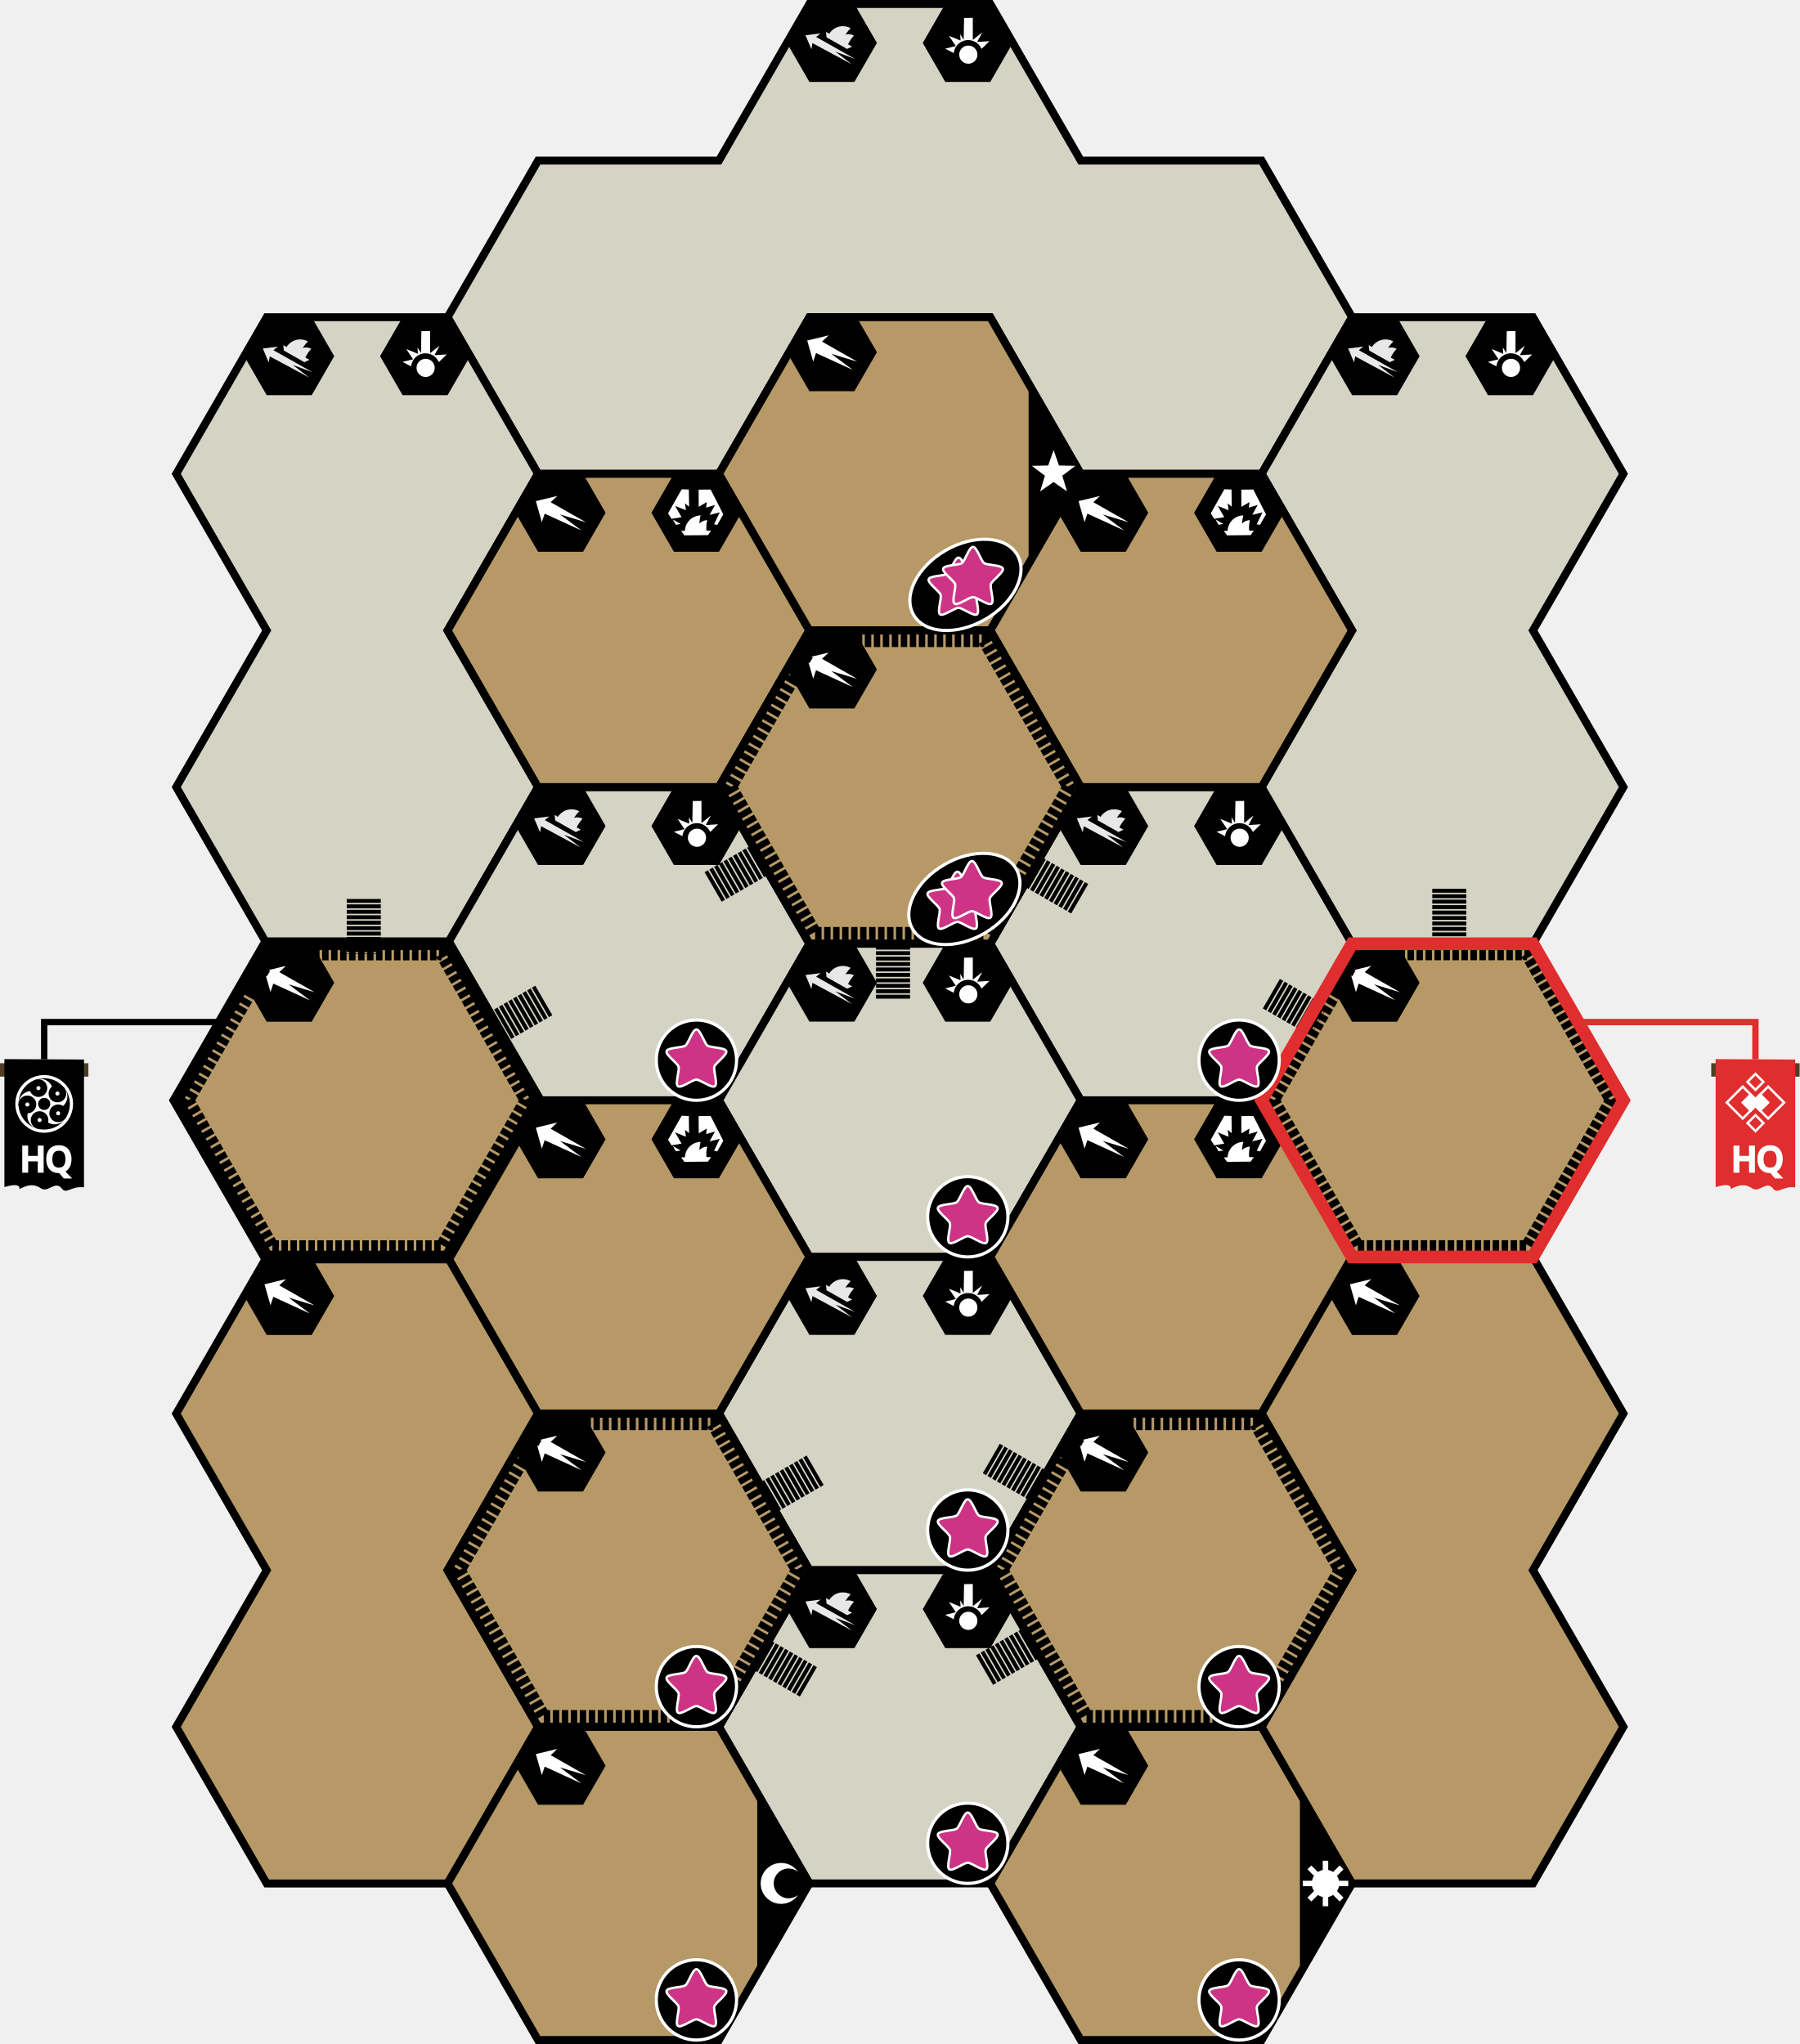
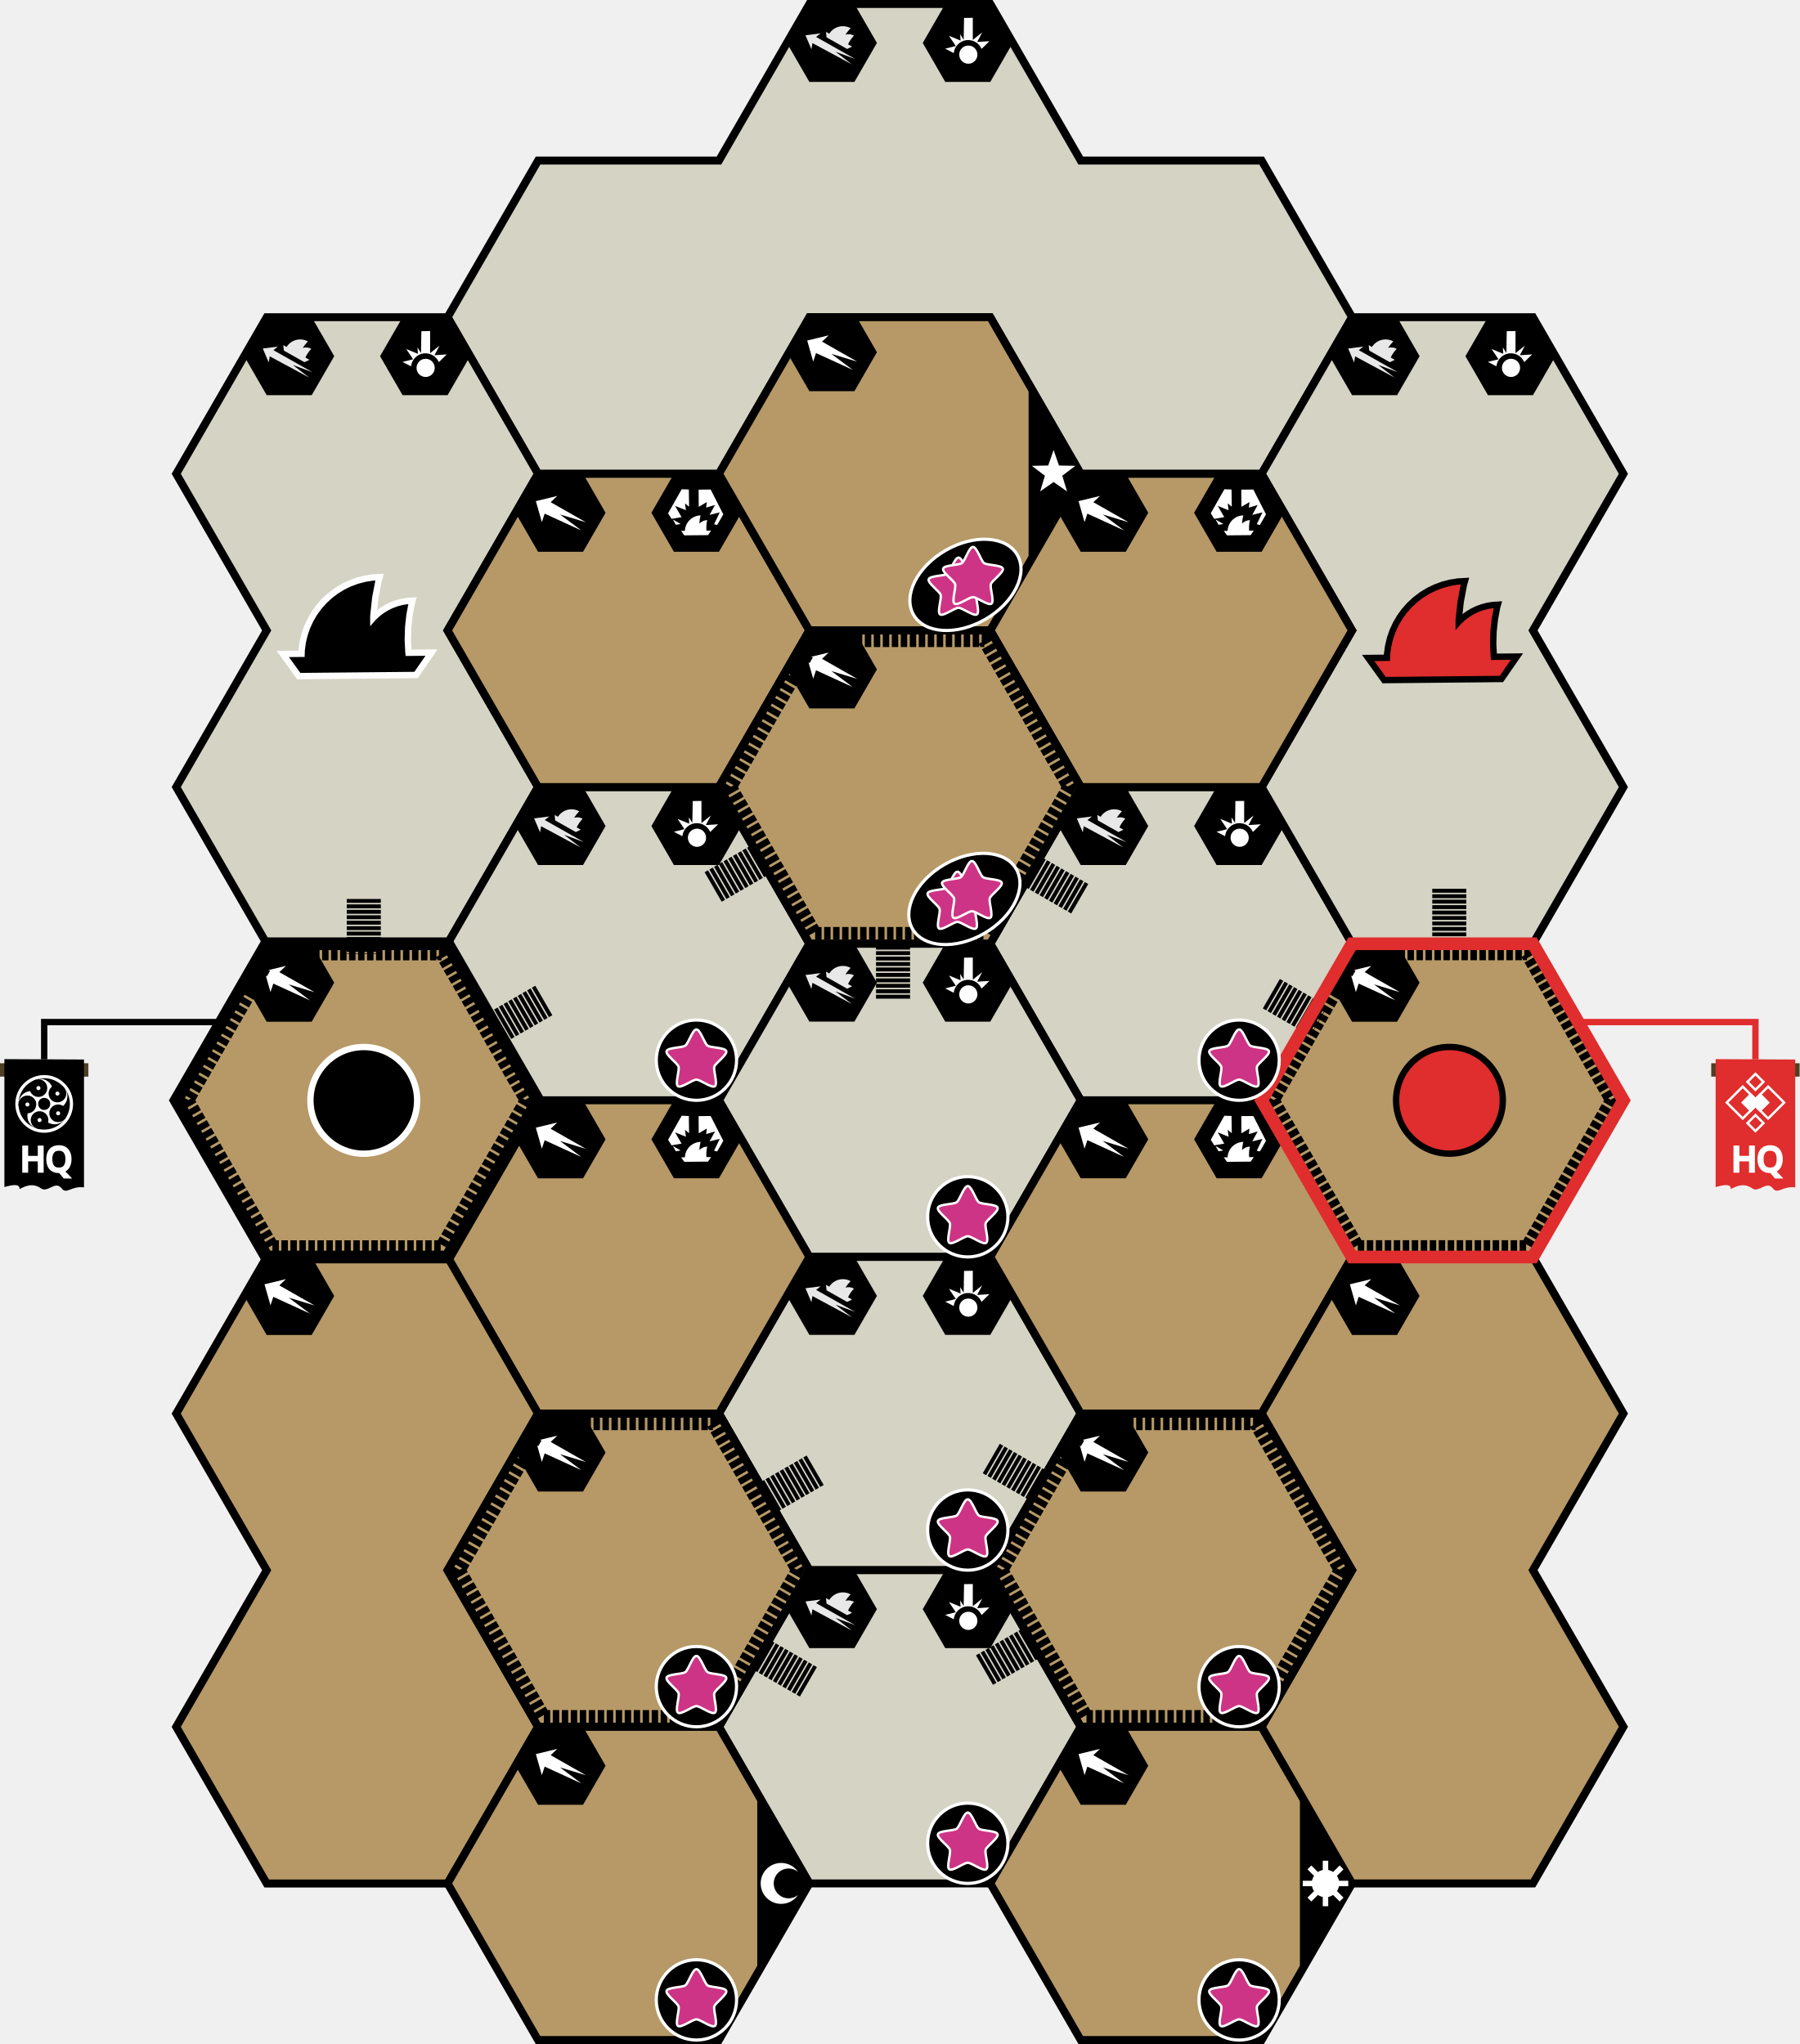
<svg xmlns="http://www.w3.org/2000/svg" xmlns:xlink="http://www.w3.org/1999/xlink" version="1.1" id="svg1" width="1133.86" height="1288.159" viewBox="0 0 1133.86 1288.159" xml:space="preserve">
  <defs id="defs1" />
  <g id="layer1" style="display:none" transform="translate(630.143,2564.096)">
    <path id="path9-2-2" style="fill:#b69966;fill-opacity:1;fill-rule:evenodd;stroke:#000000;stroke-width:5;stroke-linecap:butt;stroke-linejoin:miter;stroke-dasharray:none;stroke-opacity:1" d="m 774.528,-699.355 h 113.974 z m -0.012,0.044 -56.987,98.705 56.987,98.705 -56.987,98.705 56.987,98.705 h 113.974 l 56.987,-98.705 -56.987,-98.705 56.987,-98.705 -56.987,-98.705 z" />
    <path style="display:inline;fill:#b69966;fill-opacity:1;fill-rule:evenodd;stroke:#000000;stroke-width:5;stroke-linecap:butt;stroke-linejoin:miter;stroke-dasharray:none;stroke-opacity:1" id="path9-5" d="m 717.529,-403.197 -113.974,-10e-6 -56.987,-98.705 56.987,-98.704 h 113.974 l 56.987,98.704 z" />
    <path id="path9" style="fill:#d5d3c4;fill-opacity:1;fill-rule:evenodd;stroke:#000000;stroke-width:5;stroke-linecap:butt;stroke-linejoin:miter;stroke-dasharray:none;stroke-opacity:1" d="m 603.555,-205.788 113.974,1.5e-4 56.987,98.704 113.974,1.7e-4 56.987,-98.705 113.974,1.6e-4 56.987,-98.705 -56.987,-98.704 -113.974,2.5e-4 -56.987,98.704 -113.974,2.5e-4 -56.987,-98.704 -113.974,-1.8e-4 -56.987,98.705 z m 170.917,98.716 -56.987,-98.704 z" />
    <path id="path9-2" style="fill:#d5d3c4;fill-opacity:1;fill-rule:evenodd;stroke:#000000;stroke-width:5;stroke-linecap:butt;stroke-linejoin:miter;stroke-dasharray:none;stroke-opacity:1" d="m 945.49,-798.06 h 113.974 z m -0.012,0.044 -56.987,98.705 56.987,98.705 -56.987,98.705 56.987,98.705 h 113.974 l 56.987,-98.705 -56.987,-98.705 56.987,-98.705 -56.987,-98.705 z" />
    <path style="display:inline;fill:#d5d3c4;fill-opacity:1;fill-rule:evenodd;stroke:#000000;stroke-width:5;stroke-linecap:butt;stroke-linejoin:miter;stroke-dasharray:none;stroke-opacity:1" id="path9-5-0" d="m 888.491,-699.311 -113.974,-10e-6 -56.987,-98.705 56.987,-98.705 h 113.974 l 56.987,98.705 z" />
    <path style="display:inline;fill:none;fill-opacity:1;fill-rule:evenodd;stroke:#000000;stroke-width:8;stroke-linecap:butt;stroke-linejoin:miter;stroke-dasharray:none;stroke-opacity:1" id="path9-5-0-3" d="m 717.529,-600.606 -113.974,-10e-6 -56.987,-98.705 56.987,-98.705 h 113.974 l 56.987,98.705 z" />
    <path style="display:inline;fill:none;fill-opacity:1;fill-rule:evenodd;stroke:#e02d2d;stroke-width:8;stroke-linecap:butt;stroke-linejoin:miter;stroke-dasharray:none;stroke-opacity:1" id="path9-5-0-3-6" d="m 1059.464,-798.06 -113.974,-10e-6 -56.987,-98.705 56.987,-98.705 h 113.974 l 56.987,98.705 z" />
    <g id="g46" transform="translate(-641.037,-197.5312)">
      <path style="display:inline;fill:none;fill-opacity:1;fill-rule:evenodd;stroke:#000000;stroke-width:5;stroke-linecap:butt;stroke-linejoin:miter;stroke-dasharray:none;stroke-opacity:1" id="path9-5-0-2" d="m 1358.566,-205.666 -113.974,-1e-5 -56.987,-98.705 56.987,-98.705 h 113.974 l 56.987,98.705 z" />
      <path style="display:inline;fill:none;fill-opacity:1;fill-rule:evenodd;stroke:#000000;stroke-width:8.092;stroke-linecap:butt;stroke-linejoin:miter;stroke-dasharray:4.046, 1.618;stroke-dashoffset:0;stroke-opacity:1" id="path9-5-0-1" d="m 1354.931,-212.154 -106.545,-10e-6 -53.272,-92.26 53.272,-92.26 h 106.545 l 53.272,92.26 z" />
    </g>
    <g id="g1-9" transform="matrix(0.25,0,0,0.25,413.4502,-482.3132)" style="display:inline">
      <path style="fill:#000000;fill-opacity:1;fill-rule:evenodd;stroke:none;stroke-width:4;stroke-linecap:butt;stroke-linejoin:miter;stroke-dasharray:none;stroke-opacity:1" id="path6-3-5" d="M 63.456,37.504 16.044,119.624 h -94.823 l -47.412,-82.119 47.412,-82.119 h 94.823 z" transform="matrix(1.196568,0,0,1.196568,344.1036,271.5875)" />
      <path style="fill:#ffffff;fill-opacity:1;fill-rule:evenodd;stroke:none;stroke-width:4" d="m 254.122,272.017 92.457,42.338 7.094,-21.512 15.104,53.094 -54.01,13.045 16.706,-15.791 -88.795,-50.577 65.223,19.681 z" id="path1-1" />
    </g>
    <g id="g1-0" transform="matrix(0.25,0,0,0.25,343.7592,-539.894)" style="display:inline">
      <path style="fill:#000000;fill-opacity:1;fill-rule:evenodd;stroke:none;stroke-width:4;stroke-linecap:butt;stroke-linejoin:miter;stroke-dasharray:none;stroke-opacity:1" id="path6-3-5-9" d="M 63.456,37.504 16.044,119.624 h -94.823 l -47.412,-82.119 47.412,-82.119 h 94.823 z" transform="matrix(1.196568,0,0,1.196568,793.061,403.6494)" />
      <path d="m 784.478,405.098 0.083,-2.087 0.093,-9.4e-4 9.452,-0.09 -8.116,-11.247 -59.572,0.568 -7.9,11.399 10.612,-0.101 1.114,-0.011 0.042,0.328 0.302,6.29 -0.182,6.291 -0.586,5.433 -0.081,0.753 -0.407,2.146 -0.727,3.837 -0.388,1.385 0.447,-0.026 0.717,-0.042 0.485,-0.028 0.844,-0.049 0.064,-0.01 2.68,-0.424 2.692,-0.698 2.61,-0.962 2.502,-1.214 2.375,-1.451 2.218,-1.68 1.844,-1.703 0.198,-0.183 0.2,-0.225 -0.012,0.405 -0.027,0.915 -0.773,7.211 -0.175,1.631 -1.623,8.546 -0.554,1.981 0.641,-0.037 1.709,-0.099 1.215,-0.071 0.09,-0.014 3.834,-0.609 3.846,-1.001 0.106,-0.039 3.623,-1.335 0.433,-0.21 3.141,-1.525 3.39,-2.073 3.171,-2.4 2.919,-2.696 2.64,-2.97 2.335,-3.212 2.012,-3.428 1.666,-3.61 1.302,-3.754 0.927,-3.864 z" fill="#800080" stroke="#ff0000" stroke-width="0.001mm" id="path1-7-5-3" style="fill:#ffffff;fill-opacity:1;stroke:none;stroke-width:4;stroke-linecap:butt;stroke-linejoin:miter;stroke-dasharray:none;stroke-opacity:1" />
      <path style="fill:#ffffff;fill-opacity:1;fill-rule:evenodd;stroke:none;stroke-width:4;stroke-linecap:butt;stroke-linejoin:miter;stroke-dasharray:none;stroke-opacity:1" d="m 703.08,417.985 7.993,1.665 -14.321,29.975 25.645,-6.328 -13.655,24.979 22.315,-6.661 -1.665,13.988 20.316,-11.99 0.333,43.297 -30.308,0.333 -31.973,-62.614 z" id="path7" />
      <path style="fill:#ffffff;fill-opacity:1;fill-rule:evenodd;stroke:none;stroke-width:4;stroke-linecap:butt;stroke-linejoin:miter;stroke-dasharray:none;stroke-opacity:1" d="m 774.687,507.243 17.985,0.666 34.305,-60.616 -8.659,-13.988 -25.312,4.33 16.32,28.31 -27.311,-10.991 2.331,17.319 -10.325,-8.326 z" id="path8" />
      <path style="fill:#ffffff;fill-opacity:1;fill-rule:evenodd;stroke:none;stroke-width:4;stroke-linecap:butt;stroke-linejoin:miter;stroke-dasharray:none;stroke-opacity:1" d="m 795.336,420.316 19.65,11.324 -7.66,-13.322 z" id="path9-4" />
    </g>
    <g id="g1-5" transform="matrix(0.25,0,0,0.25,429.7982,-391.8676)" style="display:inline">
      <path style="fill:#000000;fill-opacity:1;fill-rule:evenodd;stroke:none;stroke-width:4;stroke-linecap:butt;stroke-linejoin:miter;stroke-dasharray:none;stroke-opacity:1" id="path6-3" d="M 63.456,37.504 16.044,119.624 h -94.823 l -47.412,-82.119 47.412,-82.119 h 94.823 z" transform="matrix(1.196568,0,0,1.196568,448.9049,8.066416)" />
      <g id="g1-6" transform="translate(337.185,-9.205316)" style="fill:#e8e8e8;fill-opacity:1;stroke:none">
        <path style="fill:#e8e8e8;fill-opacity:1;fill-rule:evenodd;stroke:none;stroke-width:4;stroke-linejoin:miter" d="M 102.661,86.303 140.735,81.508 125.787,46.254 123.249,61.766 23.691,8.179 65.15,40.049 15.512,21.717 113.942,77.277 Z" id="path1-2" />
        <path d="m 79.661,87.168 1.116,-1.766 0.081,0.046 8.231,4.648 -1.405,-13.798 -51.875,-29.294 -12.541,5.922 9.241,5.219 0.97,0.548 -0.128,0.305 -2.884,5.599 -3.303,5.357 -3.224,4.413 -0.447,0.611 -1.425,1.655 -2.548,2.959 -1.028,1.005 0.4,0.201 0.642,0.322 0.435,0.218 0.756,0.379 0.06,0.024 2.533,0.972 2.681,0.741 2.742,0.472 2.774,0.199 2.782,-0.069 2.761,-0.346 2.448,-0.553 0.263,-0.06 0.286,-0.095 -0.213,0.345 -0.481,0.779 -4.275,5.859 -0.967,1.325 -5.679,6.59 -1.471,1.439 0.574,0.288 1.53,0.768 1.088,0.546 0.086,0.033 3.625,1.39 3.831,1.056 0.111,0.019 3.805,0.656 0.48,0.035 3.483,0.25 3.972,-0.101 3.946,-0.493 3.876,-0.876 3.771,-1.252 3.629,-1.614 3.457,-1.963 3.248,-2.293 3.005,-2.6 2.735,-2.883 z" fill="#800080" stroke="#ff0000" stroke-width="0.001mm" id="path1-7-5" style="fill:#e8e8e8;fill-opacity:1;stroke:none;stroke-width:4;stroke-linecap:butt;stroke-linejoin:miter;stroke-dasharray:none;stroke-opacity:1" />
      </g>
    </g>
    <g id="g1-7" transform="matrix(0.25,0,0,0.25,556.2668,-416.4942)" style="display:inline">
      <path style="fill:#000000;fill-opacity:1;fill-rule:evenodd;stroke:none;stroke-width:4;stroke-linecap:butt;stroke-linejoin:miter;stroke-dasharray:none;stroke-opacity:1" id="path6" d="M 63.456,37.504 16.044,119.624 h -94.823 l -47.412,-82.119 47.412,-82.119 h 94.823 z" transform="matrix(1.196568,0,0,1.196568,113.2238,8.31149)" />
      <circle style="fill:#ffffff;fill-opacity:1;fill-rule:evenodd;stroke:none;stroke-width:4;stroke-linecap:butt;stroke-linejoin:miter;stroke-dasharray:none;stroke-opacity:1" id="path1" cx="74.302" cy="23.713" r="22.923" />
      <path style="fill:#000000;fill-opacity:0;fill-rule:evenodd;stroke:none;stroke-width:4;stroke-linecap:butt;stroke-linejoin:miter;stroke-dasharray:none;stroke-opacity:1" d="m 37.544,24.881 -16.624,5.592 18.589,3.778 z" id="path2" />
      <path d="M 110.957,27.752 A 36.509,36.509 0 0 1 74.646,60.447 36.509,36.509 0 0 1 41.32,38.846 L 40,39.057 21.104,57.639 C 51.97,55.434 51.969,55.75 51.969,55.75 L 39.371,79.688 62.994,60.789 v 55.748 l 22.047,-0.314 0.945,-55.119 8.818,14.174 -0.945,-16.064 29.293,11.969 -17.324,-25.826 26.773,-6.615 -21.418,-11.023 z" style="fill:#fefefe;fill-opacity:1;fill-rule:evenodd;stroke:none;stroke-width:4" id="path5" />
    </g>
    <path style="fill:#000000;fill-opacity:1;fill-rule:evenodd;stroke:#000000;stroke-width:21.447;stroke-linecap:butt;stroke-linejoin:bevel;stroke-miterlimit:4;stroke-dasharray:2.145, 1.287;stroke-dashoffset:2.145;stroke-opacity:1;paint-order:normal" d="m 664.819,-403.197 2e-5,35.123 z" id="path49" />
    <g id="g55" transform="translate(132.6128,-140.1682)">
      <rect style="display:inline;fill:#503e24;fill-opacity:1;fill-rule:evenodd;stroke:none;stroke-width:4.025;stroke-linecap:butt;stroke-linejoin:bevel;stroke-miterlimit:4;stroke-dasharray:0.403, 0.242;stroke-dashoffset:0.403;stroke-opacity:1;paint-order:normal" id="rect51" width="55.691" height="8.444" x="1227.108" y="-888.614" />
      <g id="g54" transform="translate(44.49233,20.24115)">
        <path style="fill:#e02d2d;fill-opacity:1;fill-rule:evenodd;stroke:none;stroke-width:4.032;stroke-linecap:butt;stroke-linejoin:bevel;stroke-miterlimit:4;stroke-dasharray:0.403, 0.242;stroke-dashoffset:0.403;stroke-opacity:1;paint-order:normal" d="m 1185.383,-911.44 50.155,0.236 v 80.588 c -8.116,-1.069 -10.918,4.697 -14.074,0.635 -4.034,-5.192 -8.676,2.959 -12.957,0.02 -5.241,-3.599 -9.523,-1.697 -13.583,0.405 0.297,-3.809 -5.279,-2.435 -9.542,-1.296 z" id="path53" />
        <g id="g53" transform="matrix(0.2306585,0.2306585,-0.2306585,0.2306585,708.8072,-989.6427)" style="stroke-width:4.598;stroke-dasharray:none">
          <rect style="display:inline;fill:none;fill-opacity:1;fill-rule:evenodd;stroke:#ffffff;stroke-width:4.598;stroke-linecap:butt;stroke-linejoin:miter;stroke-miterlimit:4;stroke-dasharray:none;stroke-dashoffset:0.1;stroke-opacity:1;paint-order:normal" id="rect53-9" width="43.611" height="43.611" x="1311.819" y="-897.765" />
          <rect style="display:inline;fill:none;fill-opacity:1;fill-rule:evenodd;stroke:#ffffff;stroke-width:4.598;stroke-linecap:butt;stroke-linejoin:miter;stroke-miterlimit:4;stroke-dasharray:none;stroke-dashoffset:0.1;stroke-opacity:1;paint-order:normal" id="rect53-9-0" width="43.611" height="43.611" x="1277.111" y="-863.057" />
          <rect style="display:inline;fill:none;fill-opacity:1;fill-rule:evenodd;stroke:#ffffff;stroke-width:4.598;stroke-linecap:butt;stroke-linejoin:miter;stroke-miterlimit:4;stroke-dasharray:none;stroke-dashoffset:0.1;stroke-opacity:1;paint-order:normal" id="rect53-9-0-7" width="21.805" height="21.805" x="1333.526" y="-841.474" />
          <rect style="display:inline;fill:none;fill-opacity:1;fill-rule:evenodd;stroke:#ffffff;stroke-width:4.598;stroke-linecap:butt;stroke-linejoin:miter;stroke-miterlimit:4;stroke-dasharray:none;stroke-dashoffset:0.1;stroke-opacity:1;paint-order:normal" id="rect53-9-0-7-5" width="21.805" height="21.805" x="1277.111" y="-897.765" />
          <rect style="display:inline;fill:#ffffff;fill-opacity:1;fill-rule:evenodd;stroke:#ffffff;stroke-width:4.598;stroke-linecap:butt;stroke-linejoin:miter;stroke-miterlimit:4;stroke-dasharray:none;stroke-dashoffset:0.1;stroke-opacity:1;paint-order:normal" id="rect53-9-0-4" width="21.805" height="21.805" x="1298.917" y="-863.057" />
          <rect style="display:inline;fill:#ffffff;fill-opacity:1;fill-rule:evenodd;stroke:#ffffff;stroke-width:4.598;stroke-linecap:butt;stroke-linejoin:miter;stroke-miterlimit:4;stroke-dasharray:none;stroke-dashoffset:0.1;stroke-opacity:1;paint-order:normal" id="rect53-9-0-4-4" width="21.805" height="21.805" x="1311.819" y="-875.959" />
        </g>
        <text xml:space="preserve" style="font-style:normal;font-variant:normal;font-weight:normal;font-stretch:normal;font-size:21.443px;font-family:'Arial Rounded MT Bold';-inkscape-font-specification:'Arial Rounded MT Bold, ';writing-mode:lr-tb;direction:ltr;fill:#ffffff;fill-opacity:1;fill-rule:evenodd;stroke:#ffffff;stroke-width:1.787;stroke-linecap:butt;stroke-linejoin:miter;stroke-miterlimit:4;stroke-dasharray:none;stroke-dashoffset:0.1;stroke-opacity:1;paint-order:normal" x="1195.45" y="-840.751" id="text53">
          <tspan id="tspan53" x="1195.45" y="-840.751" style="font-style:normal;font-variant:normal;font-weight:300;font-stretch:normal;font-family:Noteworthy;-inkscape-font-specification:'Noteworthy Light';stroke-width:1.787">HQ</tspan>
        </text>
      </g>
      <path style="display:inline;fill:#000000;fill-opacity:1;fill-rule:evenodd;stroke:#e02d2d;stroke-width:4;stroke-linecap:butt;stroke-linejoin:miter;stroke-miterlimit:4;stroke-dasharray:none;stroke-dashoffset:0.1;stroke-opacity:1;paint-order:normal" d="m 1323.86,-1011.588 v -23.476 H 1212.178 1323.86 Z" id="path66" transform="translate(-68.90693,120.5066)" />
    </g>
    <g id="g60" transform="translate(-35.98553,81.80114)">
      <rect style="display:inline;fill:#503e24;fill-opacity:1;fill-rule:evenodd;stroke:none;stroke-width:4.025;stroke-linecap:butt;stroke-linejoin:bevel;stroke-miterlimit:4;stroke-dasharray:0.403, 0.242;stroke-dashoffset:0.403;stroke-opacity:1;paint-order:normal" id="rect51-7" width="55.691" height="8.444" x="1332" y="-970.415" />
      <path style="fill:#000000;fill-opacity:1;fill-rule:evenodd;stroke:none;stroke-width:4.032;stroke-linecap:butt;stroke-linejoin:bevel;stroke-miterlimit:4;stroke-dasharray:0.403, 0.242;stroke-dashoffset:0.403;stroke-opacity:1;paint-order:normal" d="m 1334.768,-973 50.155,0.236 v 80.588 c -8.116,-1.069 -10.918,4.697 -14.074,0.635 -4.034,-5.192 -8.676,2.959 -12.957,0.02 -5.241,-3.599 -9.523,-1.697 -13.583,0.405 0.297,-3.809 -5.279,-2.435 -9.542,-1.296 z" id="path53-9" />
      <text xml:space="preserve" style="font-style:normal;font-variant:normal;font-weight:normal;font-stretch:normal;font-size:21.443px;font-family:'Arial Rounded MT Bold';-inkscape-font-specification:'Arial Rounded MT Bold, ';writing-mode:lr-tb;direction:ltr;fill:#ffffff;fill-opacity:1;fill-rule:evenodd;stroke:#ffffff;stroke-width:1.787;stroke-linecap:butt;stroke-linejoin:miter;stroke-miterlimit:4;stroke-dasharray:none;stroke-dashoffset:0.1;stroke-opacity:1;paint-order:normal" x="1344.835" y="-902.311" id="text53-2">
        <tspan id="tspan53-5" x="1344.835" y="-902.311" style="font-style:normal;font-variant:normal;font-weight:300;font-stretch:normal;font-family:Noteworthy;-inkscape-font-specification:'Noteworthy Light';stroke-width:1.787">HQ</tspan>
      </text>
      <g id="g59" transform="translate(-68.64142,-39.16262)">
        <circle style="fill:#000000;fill-opacity:1;fill-rule:evenodd;stroke:#ffffff;stroke-width:2;stroke-linecap:butt;stroke-linejoin:miter;stroke-miterlimit:4;stroke-dasharray:none;stroke-dashoffset:0.1;stroke-opacity:1;paint-order:normal" id="path55" cx="1428.487" cy="-905.624" r="17.184" />
        <g id="g58">
          <path style="fill:#ffffff;fill-opacity:1;fill-rule:evenodd;stroke:none;stroke-width:1.883;stroke-linecap:butt;stroke-linejoin:miter;stroke-miterlimit:4;stroke-dasharray:none;stroke-dashoffset:0.1;stroke-opacity:1;paint-order:normal" id="path56" d="m 1428.487,905.624 a 8.09,8.09 0 0 1 -4.045,7.006 8.09,8.09 0 0 1 -8.09,0 8.09,8.09 0 0 1 -4.045,-7.006 h 8.09 z" transform="scale(1,-1)" />
          <circle style="fill:#000000;fill-opacity:1;fill-rule:evenodd;stroke:none;stroke-width:2.537;stroke-linecap:butt;stroke-linejoin:miter;stroke-miterlimit:4;stroke-dasharray:none;stroke-dashoffset:0.1;stroke-opacity:1;paint-order:normal" id="path57" cx="1417.897" cy="-905.248" r="5.566" />
          <circle style="fill:#ffffff;fill-opacity:1;fill-rule:evenodd;stroke:none;stroke-width:1.874;stroke-linecap:butt;stroke-linejoin:miter;stroke-miterlimit:4;stroke-dasharray:none;stroke-dashoffset:0.1;stroke-opacity:1;paint-order:normal" id="path58" cx="1417.897" cy="-905.248" r="1.286" />
        </g>
        <use x="0" y="0" xlink:href="#g58" id="use58-7" transform="rotate(72,1428.487,-905.6241)" style="display:inline" />
        <use x="0" y="0" xlink:href="#g58" id="use58-9" transform="rotate(144,1428.487,-905.6241)" style="display:inline" />
        <use x="0" y="0" xlink:href="#g58" id="use58-5" transform="rotate(-144,1428.487,-905.6241)" style="display:inline" />
        <use x="0" y="0" xlink:href="#g58" id="use58" transform="rotate(-72,1428.487,-905.6241)" style="display:inline" />
        <circle style="display:inline;fill:#000000;fill-opacity:1;fill-rule:evenodd;stroke:none;stroke-width:2.537;stroke-linecap:butt;stroke-linejoin:miter;stroke-miterlimit:4;stroke-dasharray:none;stroke-dashoffset:0.1;stroke-opacity:1;paint-order:normal" id="path57-1-7" cx="1417.897" cy="-905.248" r="5.566" />
        <circle style="display:inline;fill:#ffffff;fill-opacity:1;fill-rule:evenodd;stroke:none;stroke-width:1.874;stroke-linecap:butt;stroke-linejoin:miter;stroke-miterlimit:4;stroke-dasharray:none;stroke-dashoffset:0.1;stroke-opacity:1;paint-order:normal" id="path58-7-4" cx="1417.897" cy="-905.248" r="1.286" />
        <circle style="fill:#000000;fill-opacity:1;fill-rule:evenodd;stroke:none;stroke-width:2;stroke-linecap:butt;stroke-linejoin:miter;stroke-miterlimit:4;stroke-dasharray:none;stroke-dashoffset:0.1;stroke-opacity:1;paint-order:normal" id="path59" cx="1428.487" cy="-905.624" r="3.813" />
      </g>
      <path style="display:inline;fill:#000000;fill-opacity:1;fill-rule:evenodd;stroke:#000000;stroke-width:4;stroke-linecap:butt;stroke-linejoin:miter;stroke-miterlimit:4;stroke-dasharray:none;stroke-dashoffset:0.1;stroke-opacity:1;paint-order:normal" d="m 1323.86,-891.081 v -23.476 H 1435.542 1323.86 Z" id="path66-8" transform="translate(35.98553,-81.80114)" />
    </g>
    <g id="g64">
      <circle style="display:inline;fill:#000000;fill-opacity:1;fill-rule:evenodd;stroke:#ffffff;stroke-width:2;stroke-linecap:butt;stroke-linejoin:miter;stroke-miterlimit:4;stroke-dasharray:none;stroke-dashoffset:0.1;stroke-opacity:1;paint-order:normal" id="path62" cx="1297.843" cy="-635.729" r="25.299" />
      <g id="g62" transform="translate(36.77118,10.01285)" style="display:inline">
        <path style="fill:#ce3485;fill-opacity:1;fill-rule:evenodd;stroke:#ffffff;stroke-width:4.918;stroke-linecap:butt;stroke-linejoin:miter;stroke-miterlimit:4;stroke-dasharray:none;stroke-dashoffset:0.1;stroke-opacity:1;paint-order:normal" id="path60" d="m 1270.455,-714.087 c 8.086,0 16.314,28.596 22.856,33.349 6.542,4.753 36.281,3.741 38.78,11.432 2.499,7.69 -22.156,24.352 -24.654,32.043 -2.499,7.69 7.653,35.662 1.112,40.414 -6.542,4.753 -30.007,-13.546 -38.093,-13.546 -8.086,0 -31.551,18.299 -38.093,13.546 -6.542,-4.753 3.61,-32.724 1.111,-40.414 -2.499,-7.69 -27.153,-24.352 -24.654,-32.043 2.499,-7.69 32.238,-6.679 38.78,-11.432 6.542,-4.753 14.77,-33.349 22.856,-33.349 z" transform="matrix(0.3050052,0,0,0.3050052,873.5767,-447.2989)" />
      </g>
    </g>
    <g id="g63" transform="rotate(-45,1297.283,-616.346)">
      <ellipse style="display:inline;fill:#000000;fill-opacity:1;fill-rule:evenodd;stroke:#ffffff;stroke-width:2;stroke-linecap:butt;stroke-linejoin:miter;stroke-miterlimit:4;stroke-dasharray:none;stroke-dashoffset:0.1;stroke-opacity:1;paint-order:normal" id="path62-2" cx="1063.469" cy="-885.249" rx="37.738" ry="25.06" transform="rotate(15)" />
      <g id="g62-1" transform="rotate(45,1178.71,-624.8493)" style="display:inline">
        <path style="fill:#ce3485;fill-opacity:1;fill-rule:evenodd;stroke:#ffffff;stroke-width:4.918;stroke-linecap:butt;stroke-linejoin:miter;stroke-miterlimit:4;stroke-dasharray:none;stroke-dashoffset:0.1;stroke-opacity:1;paint-order:normal" id="path60-3" d="m 1270.455,-714.087 c 8.086,0 16.314,28.596 22.856,33.349 6.542,4.753 36.281,3.741 38.78,11.432 2.499,7.69 -22.156,24.352 -24.654,32.043 -2.499,7.69 7.653,35.662 1.112,40.414 -6.542,4.753 -30.007,-13.546 -38.093,-13.546 -8.086,0 -31.551,18.299 -38.093,13.546 -6.542,-4.753 3.61,-32.724 1.111,-40.414 -2.499,-7.69 -27.153,-24.352 -24.654,-32.043 2.499,-7.69 32.238,-6.679 38.78,-11.432 6.542,-4.753 14.77,-33.349 22.856,-33.349 z" transform="matrix(0.3050052,0,0,0.3050052,873.5767,-447.2989)" />
      </g>
      <g id="g62-2" transform="rotate(45,1182.28,-610.4744)" style="display:inline">
        <path style="fill:#ce3485;fill-opacity:1;fill-rule:evenodd;stroke:#ffffff;stroke-width:4.918;stroke-linecap:butt;stroke-linejoin:miter;stroke-miterlimit:4;stroke-dasharray:none;stroke-dashoffset:0.1;stroke-opacity:1;paint-order:normal" id="path60-1" d="m 1270.455,-714.087 c 8.086,0 16.314,28.596 22.856,33.349 6.542,4.753 36.281,3.741 38.78,11.432 2.499,7.69 -22.156,24.352 -24.654,32.043 -2.499,7.69 7.653,35.662 1.112,40.414 -6.542,4.753 -30.007,-13.546 -38.093,-13.546 -8.086,0 -31.551,18.299 -38.093,13.546 -6.542,-4.753 3.61,-32.724 1.111,-40.414 -2.499,-7.69 -27.153,-24.352 -24.654,-32.043 2.499,-7.69 32.238,-6.679 38.78,-11.432 6.542,-4.753 14.77,-33.349 22.856,-33.349 z" transform="matrix(0.3050052,0,0,0.3050052,873.5767,-447.2989)" />
      </g>
    </g>
    <g id="g75" transform="matrix(0.8512671,0,0,0.8512671,241.0138,-58.0441)">
      <path style="fill:#000000;fill-opacity:1;fill-rule:evenodd;stroke:#000000;stroke-width:5.061;stroke-linecap:butt;stroke-linejoin:miter;stroke-miterlimit:4;stroke-dasharray:none;stroke-dashoffset:0.1;stroke-opacity:1;paint-order:normal" d="m 1581.474,-422.236 v -124.886 l 36.051,62.443 z" id="path73" />
      <g id="g72" transform="translate(173.0438,126.5538)" style="display:inline;fill:#ffffff;fill-opacity:1">
        <path style="fill:#ffffff;fill-opacity:1;fill-rule:evenodd;stroke:none;stroke-width:4;stroke-linecap:butt;stroke-linejoin:miter;stroke-miterlimit:4;stroke-dasharray:none;stroke-dashoffset:0.1;stroke-opacity:1;paint-order:normal" id="path67" d="m 1500.614,-676.316 4.815,13.852 14.662,0.299 -11.686,8.86 4.247,14.037 -12.038,-8.376 -12.038,8.376 4.247,-14.037 -11.686,-8.86 14.662,-0.299 z" transform="matrix(0.8263657,0,0,0.8263657,184.3431,-69.9594)" />
      </g>
    </g>
    <g id="g74" transform="matrix(0.8512671,0,0,0.8512671,241.0138,-58.0441)">
      <path style="display:inline;fill:#000000;fill-opacity:1;fill-rule:evenodd;stroke:#000000;stroke-width:5.061;stroke-linecap:butt;stroke-linejoin:miter;stroke-miterlimit:4;stroke-dasharray:none;stroke-dashoffset:0.1;stroke-opacity:1;paint-order:normal" d="m 1530.531,-406.67 v -124.886 l 36.051,62.443 z" id="path73-8" />
      <g id="g71" style="display:inline">
        <path d="m 1545.685,-484.267 a 15.154,15.154 0 0 0 -15.154,15.154 15.154,15.154 0 0 0 15.154,15.154 15.154,15.154 0 0 0 12.47,-6.541 11.043,11.043 0 0 1 -6.911,2.431 11.043,11.043 0 0 1 -11.044,-11.044 11.043,11.043 0 0 1 11.044,-11.043 11.043,11.043 0 0 1 6.911,2.429 15.154,15.154 0 0 0 -12.47,-6.541 z" style="fill:#ffffff;fill-opacity:1;fill-rule:evenodd;stroke-width:2.767;stroke-dashoffset:0.1" id="path70" />
      </g>
    </g>
    <g id="g73" transform="matrix(0.8512671,0,0,0.8512671,241.0138,-58.0441)">
      <path style="display:inline;fill:#000000;fill-opacity:1;fill-rule:evenodd;stroke:#000000;stroke-width:5.061;stroke-linecap:butt;stroke-linejoin:miter;stroke-miterlimit:4;stroke-dasharray:none;stroke-dashoffset:0.1;stroke-opacity:1;paint-order:normal" d="m 1440.094,-399.701 v -124.886 l 36.051,62.443 z" id="path73-7" />
      <g id="g70" transform="matrix(0.5525362,0,0,0.5525362,627.3429,-42.73716)" style="display:inline;fill:#ffffff;fill-opacity:1">
        <circle style="fill:#ffffff;fill-opacity:1;fill-rule:evenodd;stroke:none;stroke-width:3.365;stroke-linecap:butt;stroke-linejoin:miter;stroke-miterlimit:4;stroke-dasharray:none;stroke-dashoffset:0.1;stroke-opacity:1;paint-order:normal" id="path68" cx="1500.614" cy="-759.058" r="18.428" />
        <rect style="fill:#ffffff;fill-opacity:1;fill-rule:evenodd;stroke:none;stroke-width:4;stroke-linecap:butt;stroke-linejoin:miter;stroke-miterlimit:4;stroke-dasharray:none;stroke-dashoffset:0.1;stroke-opacity:1;paint-order:normal" id="rect70" width="60.965" height="7.311" x="1470.132" y="-762.714" />
        <rect style="display:inline;fill:#ffffff;fill-opacity:1;fill-rule:evenodd;stroke:none;stroke-width:4;stroke-linecap:butt;stroke-linejoin:miter;stroke-miterlimit:4;stroke-dasharray:none;stroke-dashoffset:0.1;stroke-opacity:1;paint-order:normal" id="rect70-5" width="60.965" height="7.311" x="493.877" y="-1601.485" transform="rotate(45)" />
        <rect style="display:inline;fill:#ffffff;fill-opacity:1;fill-rule:evenodd;stroke:none;stroke-width:4;stroke-linecap:butt;stroke-linejoin:miter;stroke-miterlimit:4;stroke-dasharray:none;stroke-dashoffset:0.1;stroke-opacity:1;paint-order:normal" id="rect70-6" width="60.965" height="7.311" x="-789.541" y="-1504.27" transform="rotate(90)" />
        <rect style="display:inline;fill:#ffffff;fill-opacity:1;fill-rule:evenodd;stroke:none;stroke-width:4;stroke-linecap:butt;stroke-linejoin:miter;stroke-miterlimit:4;stroke-dasharray:none;stroke-dashoffset:0.1;stroke-opacity:1;paint-order:normal" id="rect70-3" width="60.965" height="7.311" x="-1628.312" y="-528.015" transform="rotate(135)" />
      </g>
    </g>
+     <circle style="fill:#e02d2d;fill-opacity:1;fill-rule:evenodd;stroke:#000000;stroke-width:4;stroke-linecap:butt;stroke-linejoin:miter;stroke-miterlimit:4;stroke-dasharray:none;stroke-dashoffset:0.1;stroke-opacity:1;paint-order:normal" id="path77" cx="1190.352" cy="-344.475" r="33.626" />
+     <circle style="display:inline;fill:#000000;fill-opacity:1;fill-rule:evenodd;stroke:#ffffff;stroke-width:4;stroke-linecap:butt;stroke-linejoin:miter;stroke-miterlimit:4;stroke-dasharray:none;stroke-dashoffset:0.1;stroke-opacity:1;paint-order:normal" id="path77-5" cx="1297.005" cy="-344.475" r="33.626" />
+     <path d="m 1263.997,-438.534 -0.104,2.589 -0.114,0.001 -11.723,0.112 10.066,13.949 73.886,-0.705 9.798,-14.138 -13.162,0.126 -1.382,0.014 -0.05,-0.407 -0.372,-7.802 0.223,-7.803 0.726,-6.739 0.1,-0.934 0.504,-2.662 0.902,-4.758 0.481,-1.717 -0.554,0.035 -0.89,0.052 -0.602,0.035 -1.047,0.062 -0.08,0.01 -3.323,0.526 -3.339,0.866 -3.238,1.193 -3.103,1.506 -2.946,1.8 -2.75,2.084 -2.287,2.113 -0.248,0.227 -0.248,0.279 v -0.502 l 0.05,-1.135 0.959,-8.944 0.218,-2.022 2.013,-10.6 0.688,-2.458 -0.795,0.045 -2.119,0.123 -1.507,0.088 -0.114,0.02 -4.756,0.755 -4.77,1.241 -0.128,0.05 -4.494,1.655 -0.537,0.26 -3.896,1.891 -4.204,2.572 -3.933,2.977 -3.62,3.344 -3.274,3.683 -2.897,3.984 -2.495,4.252 -2.067,4.478 -1.615,4.656 -1.15,4.793 z" fill="#800080" stroke="#ff0000" stroke-width="0.001mm" id="path1-7-5-4" style="display:inline;fill:#000000;fill-opacity:1;stroke:#fffefe;stroke-width:4;stroke-linecap:butt;stroke-linejoin:miter;stroke-dasharray:none;stroke-opacity:1" />
+     <path d="m 1155.442,-438.534 -0.104,2.589 -0.114,0.001 -11.723,0.112 10.066,13.949 73.886,-0.705 9.798,-14.138 -13.162,0.126 -1.382,0.014 -0.05,-0.407 -0.372,-7.802 0.223,-7.803 0.726,-6.739 0.1,-0.934 0.504,-2.662 0.902,-4.758 0.481,-1.717 -0.554,0.035 -0.89,0.052 -0.602,0.035 -1.047,0.062 -0.08,0.01 -3.323,0.526 -3.339,0.866 -3.238,1.193 -3.103,1.506 -2.946,1.8 -2.75,2.084 -2.287,2.113 -0.248,0.227 -0.248,0.279 v -0.502 l 0.05,-1.135 0.959,-8.944 0.218,-2.022 2.013,-10.6 0.688,-2.458 -0.795,0.045 -2.119,0.123 -1.507,0.088 -0.114,0.02 -4.756,0.755 -4.77,1.241 -0.128,0.05 -4.494,1.655 -0.537,0.26 -3.896,1.891 -4.204,2.572 -3.933,2.977 -3.62,3.344 -3.274,3.683 -2.897,3.984 -2.495,4.252 -2.067,4.478 -1.615,4.656 -1.15,4.793 z" fill="#800080" stroke="#ff0000" stroke-width="0.001mm" id="path1-7-5-4-2" style="display:inline;fill:#e02d2d;fill-opacity:1;stroke:#000000;stroke-width:4;stroke-linecap:butt;stroke-linejoin:miter;stroke-dasharray:none;stroke-opacity:1" />
  </g>
  <g id="g1" transform="translate(489.9296,1670.329)">
    <g id="tile-sea" transform="rotate(180,77.00637,-1026.25)">
      <use x="0" y="0" xlink:href="#path9" id="tile22" transform="translate(-754.5031,-277.5869)" />
      <use x="0" y="0" xlink:href="#path9-2" id="tile18" transform="translate(-583.5419,-178.8823)" />
      <use x="0" y="0" xlink:href="#path9-5-0" id="tile17" transform="translate(-583.542,-178.8823)" />
      <use x="0" y="0" xlink:href="#path9-5-0" id="tile15" transform="translate(-925.4644,-178.8823)" />
      <use x="0" y="0" xlink:href="#path9-2" id="tile14" transform="translate(-1267.387,-178.8823)" />
      <use x="0" y="0" xlink:href="#path9-5-0" id="tile11" transform="translate(-754.5032,-277.5868)" />
      <use x="0" y="0" xlink:href="#path9-5-0" id="tile7" transform="translate(-754.5031,-474.9959)" />
      <use x="0" y="0" xlink:href="#path9-5-0" id="tile3" transform="translate(-754.5031,-672.4049)" />
    </g>
    <g id="tile-land" transform="rotate(180,77.00637,-1026.25)">
      <use x="0" y="0" xlink:href="#path9-5" id="tile21" transform="translate(-412.5805,-277.587)" />
      <use x="0" y="0" xlink:href="#path9-5" id="tile20" transform="translate(-583.5417,-178.8822)" />
      <use x="0" y="0" xlink:href="#path9-5" id="tile19" transform="translate(-754.503,-277.587)" />
      <use x="0" y="0" xlink:href="#path9-5" id="tile16" transform="translate(-583.5418,-376.2915)" />
      <use x="0" y="0" xlink:href="#path9-5" id="tile13" transform="translate(-241.6075,-573.7453)" />
-       <use x="0" y="0" xlink:href="#path9-5" id="tile12" transform="translate(-412.5805,-672.4051)" />
+       <use x="0" y="0" xlink:href="#path9-5" id="tile12" transform="translate(-412.5805,-672.4051)" style="fill:#8cb2f2;fill-opacity:1" />
      <use x="0" y="0" xlink:href="#path9-5" id="tile10" transform="translate(-754.503,-672.4051)" />
      <use x="0" y="0" xlink:href="#path9-5" id="tile9" transform="translate(-925.4524,-573.7452)" />
      <use x="0" y="0" xlink:href="#path9-5" id="tile8" transform="translate(-412.5804,-869.8142)" />
      <use x="0" y="0" xlink:href="#path9-5" id="tile6" transform="translate(-754.503,-869.8142)" />
      <use x="0" y="0" xlink:href="#path9-2-2" id="tile5" transform="translate(-412.5689,-869.859)" />
      <use x="0" y="0" xlink:href="#path9-5" id="tile4" transform="translate(-412.5804,-1067.223)" />
      <use x="0" y="0" xlink:href="#path9-5" id="tile2" transform="translate(-754.503,-1067.223)" />
      <use x="0" y="0" xlink:href="#path9-2-2" id="tile1" transform="translate(-1096.426,-869.8143)" />
    </g>
    <g id="order-bombard" transform="rotate(180,77.00637,-1026.25)">
      <use x="0" y="0" xlink:href="#g1-7" id="bombard-tile22" transform="translate(-540.9936,-6.038724)" />
      <use x="0" y="0" xlink:href="#g1-7" id="bombard-tile17" transform="translate(-370.0322,-499.5614)" />
      <use x="0" y="0" xlink:href="#g1-7" id="bombard-tile18" transform="translate(-199.0708,-203.4479)" />
      <use x="0" y="0" xlink:href="#g1-7" id="bombard-tile15" transform="translate(-711.9548,-499.5615)" />
      <use x="0" y="0" xlink:href="#g1-7" id="bombard-tile14" transform="translate(-882.9157,-203.4477)" />
      <use x="0" y="0" xlink:href="#g1-7" id="bombard-tile11" transform="translate(-540.9934,-598.2659)" />
      <use x="0" y="0" xlink:href="#g1-7" id="bombard-tile7" transform="translate(-540.9934,-795.675)" />
      <use x="0" y="0" xlink:href="#g1-7" id="bombard-tile3" transform="translate(-540.9933,-993.0841)" />
    </g>
    <g id="order-sail" transform="rotate(180,77.00637,-1026.25)">
      <use x="0" y="0" xlink:href="#g1-5" id="sail-tile22" transform="translate(-412.8365,-30.60387)" />
      <use x="0" y="0" xlink:href="#g1-5" id="sail-tile18" transform="translate(-70.91394,-228.0132)" />
      <use x="0" y="0" xlink:href="#g1-5" id="sail-tile17" transform="translate(-241.8754,-524.127)" />
      <use x="0" y="0" xlink:href="#g1-5" id="sail-tile15" transform="translate(-583.7977,-524.1267)" />
      <use x="0" y="0" xlink:href="#g1-5" id="sail-tile14" transform="translate(-754.759,-228.0128)" />
      <use x="0" y="0" xlink:href="#g1-5" id="sail-tile11" transform="translate(-412.8365,-622.8312)" />
      <use x="0" y="0" xlink:href="#g1-5" id="sail-tile7" transform="translate(-412.8364,-820.2403)" />
      <use x="0" y="0" xlink:href="#g1-5" id="sail-tile3" transform="translate(-412.8364,-1017.649)" />
    </g>
    <g id="order-move" transform="rotate(180,77.00637,-1026.25)">
      <use x="0" y="0" xlink:href="#g1-9" id="move-tile21" transform="translate(-199.327,-302.1525)" style="display:inline" />
      <use x="0" y="0" xlink:href="#g1-9" id="move-tile20" transform="translate(-370.2881,-200.9478)" style="display:inline" />
      <use x="0" y="0" xlink:href="#g1-9" id="move-tile19" transform="translate(-541.2493,-302.152)" style="display:inline" />
      <use x="0" y="0" xlink:href="#g1-9" id="move-tile16" transform="translate(-370.2881,-400.8569)" style="display:inline" />
      <use x="0" y="0" xlink:href="#g1-9" id="move-tile13" transform="translate(-28.35385,-598.3107)" style="display:inline" />
      <use x="0" y="0" xlink:href="#g1-9" id="move-tile12" transform="translate(-199.3151,-697.0152)" style="display:inline" />
      <use x="0" y="0" xlink:href="#g1-9" id="move-tile10" transform="translate(-541.2493,-696.9705)" style="display:inline" />
      <use x="0" y="0" xlink:href="#g1-9" id="move-tile9" transform="translate(-712.1987,-598.3105)" style="display:inline" />
      <use x="0" y="0" xlink:href="#g1-9" id="move-tile8" transform="translate(-199.3269,-894.3799)" style="display:inline" />
      <use x="0" y="0" xlink:href="#g1-9" id="move-tile6" transform="translate(-541.2493,-894.3795)" style="display:inline" />
      <use x="0" y="0" xlink:href="#g1-9" id="move-tile5" transform="translate(-28.35381,-795.7197)" style="display:inline" />
      <use x="0" y="0" xlink:href="#g1-9" id="move-tile4" transform="translate(-199.3269,-1091.789)" style="display:inline" />
      <use x="0" y="0" xlink:href="#g1-9" id="move-tile2" transform="translate(-541.2493,-1091.789)" style="display:inline" />
      <use x="0" y="0" xlink:href="#g1-9" id="move-tile1" transform="translate(-712.1987,-795.7195)" style="display:inline" />
    </g>
    <g id="order-shell" transform="rotate(180,77.00637,-1026.25)">
      <use x="0" y="0" xlink:href="#g1-0" id="shell-tile21" transform="translate(-327.4837,-277.5868)" />
      <use x="0" y="0" xlink:href="#g1-0" id="shell-tile19" transform="translate(-669.4063,-277.587)" />
      <use x="0" y="0" xlink:href="#g1-0" id="shell-tile12" transform="translate(-327.4839,-672.4051)" />
      <use x="0" y="0" xlink:href="#g1-0" id="shell-tile10" transform="translate(-669.4063,-672.4052)" />
    </g>
    <g id="feature-harbortile" transform="matrix(-1,0,0,1,154.0127,0)">
      <use x="0" y="0" xlink:href="#g46" id="harbor-tile16" style="display:inline" transform="translate(-583.5418,-672.4049)" />
      <use x="0" y="0" xlink:href="#g46" id="harbor-tile13" style="display:inline" transform="translate(-241.6075,-474.9511)" />
      <use x="0" y="0" xlink:href="#g46" id="harbor-tile9" style="display:inline" transform="translate(-925.4642,-474.9958)" />
      <use x="0" y="0" xlink:href="#g46" id="harbor-tile8" style="display:inline" transform="translate(-412.5804,-178.8822)" />
      <use x="0" y="0" xlink:href="#g46" id="harbor-tile6" style="display:inline" transform="translate(-754.503,-178.8822)" />
    </g>
-     <g id="feature-seaharbor" transform="matrix(-1,0,0,1,154.0127,0)">
+     <g id="feature-pier" transform="matrix(-1,0,0,1,154.0127,0)">
      <use x="0" y="0" xlink:href="#path49" id="pier-tile16-tile17" transform="rotate(-60,-213.5485,-332.7421)" style="display:inline" />
      <use x="0" y="0" xlink:href="#path49" id="pier-tile16-tile15" transform="rotate(60,951.091,-1343.466)" style="display:inline" />
      <use x="0" y="0" xlink:href="#path49" id="pier-tile16-tile11" transform="translate(-583.5417,-672.4049)" style="display:inline" />
      <use x="0" y="0" xlink:href="#path49" id="pier-tile13-tile18" transform="rotate(180,539.7782,-736.177)" style="display:inline" />
      <use x="0" y="0" xlink:href="#path49" id="pier-tile13-tile17" transform="rotate(120,676.845,-809.1233)" style="display:inline" />
      <use x="0" y="0" xlink:href="#path49" id="pier-tile9-tile15" transform="rotate(-120,58.86185,-469.0665)" style="display:inline" />
      <use x="0" y="0" xlink:href="#path49" id="pier-tile9-tile14" transform="rotate(180,197.8159,-739.3773)" style="display:inline" />
      <use x="0" y="0" xlink:href="#path49" id="pier-tile8-tile7" transform="rotate(120,505.8908,-710.4445)" style="display:inline" />
      <use x="0" y="0" xlink:href="#path49" id="pier-tile8-tile3" transform="rotate(60,609.1685,-948.6479)" style="display:inline" />
      <use x="0" y="0" xlink:href="#path49" id="pier-tile6-tile7" transform="rotate(-120,231.6518,-373.5365)" style="display:inline" />
      <use x="0" y="0" xlink:href="#path49" id="pier-tile6-tile3" transform="rotate(-60,128.3741,62.07592)" style="display:inline" />
    </g>
    <g id="feature-basered" transform="matrix(-1,0,0,1,837.8459,0.04457)">
      <use x="0" y="0" xlink:href="#path9-5-0-3-6" id="basered-tile9" transform="translate(-583.5537,-80.133)" style="display:inline" />
    </g>
    <g id="feature-baseblack" transform="matrix(-1,0,0,1,-529.8322,1.8e-4)">
      <use x="0" y="0" xlink:href="#path9-5-0-3" id="baseblack-tile13" style="display:inline" transform="translate(-925.4525,-277.542)" />
    </g>
-     <g id="g66" style="display:inline" transform="translate(1.805615,15.4694)">
+     <g id="visuals-flags" style="display:inline" transform="translate(1.805615,15.4694)">
      <use x="0" y="0" xlink:href="#g55" id="redflag" style="display:inline" transform="translate(-773.2864,13.05015)" />
      <use x="0" y="0" xlink:href="#g60" id="blackflag" style="display:inline" transform="translate(-1787.75,-127.1179)" />
    </g>
-     <g id="g65">
+     <g id="feature-stars">
      <use x="0" y="0" xlink:href="#g63" id="stars2-tile20" style="display:inline" transform="translate(-1175.803,-740.1464)" />
      <use x="0" y="0" xlink:href="#g64" id="stars1-tile17" transform="matrix(-1,0,0,1,1246.699,-366.4674)" style="display:inline" />
      <use x="0" y="0" xlink:href="#g63" id="stars2-tile16" style="display:inline" transform="translate(-1176.479,-542.2035)" />
      <use x="0" y="0" xlink:href="#g64" id="stars1-tile15" transform="matrix(-1,0,0,1,1588.621,-366.4674)" style="display:inline" />
      <use x="0" y="0" xlink:href="#g64" id="stars1-tile11" transform="matrix(-1,0,0,1,1417.66,-267.7629)" style="display:inline" />
      <use x="0" y="0" xlink:href="#g64" id="stars1-tile8" transform="matrix(-1,0,0,1,1246.699,28.35062)" style="display:inline" />
      <use x="0" y="0" xlink:href="#g64" id="stars1-tile7" transform="matrix(-1,0,0,1,1417.66,-70.35383)" style="display:inline" />
      <use x="0" y="0" xlink:href="#g64" id="stars1-tile6" transform="matrix(-1,0,0,1,1588.621,28.35092)" style="display:inline" />
      <use x="0" y="0" xlink:href="#g64" id="stars1-tile4" transform="matrix(-1,0,0,1,1246.699,225.7596)" style="display:inline" />
      <use x="0" y="0" xlink:href="#g64" id="stars1-tile3" transform="matrix(-1,0,0,1,1417.66,127.0552)" style="display:inline" />
      <use x="0" y="0" xlink:href="#g64" id="stars1-tile2" transform="matrix(-1,0,0,1,1588.621,225.7596)" style="display:inline" />
    </g>
-     <g id="g77">
-       <use x="0" y="0" xlink:href="#g73" id="use75" transform="translate(-1135.672,-31.87813)" style="display:inline" />
-       <use x="0" y="0" xlink:href="#g74" id="use76" transform="translate(-1554.568,-25.99024)" style="display:inline" />
-       <use x="0" y="0" xlink:href="#g75" id="use77" transform="translate(-1426.974,-901.0805)" style="display:inline" />
+     <g id="feature-bonuses">
+       <use x="0" y="0" xlink:href="#g73" id="sunbonus-tile2" transform="translate(-1135.672,-31.87813)" style="display:inline" />
+       <use x="0" y="0" xlink:href="#g74" id="moonbonus-tile4" transform="translate(-1554.568,-25.99024)" style="display:inline" />
+       <use x="0" y="0" xlink:href="#g75" id="starbonus-tile20" transform="translate(-1426.974,-901.0805)" style="display:inline" />
+     </g>
+     <g id="g2">
+       <use x="0" y="0" xlink:href="#path77" id="red-army1" style="display:inline" transform="translate(-767.0438,-632.4223)" />
+       <use x="0" y="0" xlink:href="#path1-7-5-4-2" id="red-ship1" transform="translate(-771.4219,-819.8344)" style="display:inline" />
+     </g>
+     <g id="g3" transform="translate(-636.386,-568.3379)">
+       <use x="0" y="0" xlink:href="#path1-7-5-4" id="black-ship1" style="display:inline" transform="translate(-927.4365,-254.0188)" />
+       <use x="0" y="0" xlink:href="#path77-5" id="black-army1" style="display:inline" transform="translate(-921.3439,-64.03972)" />
    </g>
  </g>
</svg>
